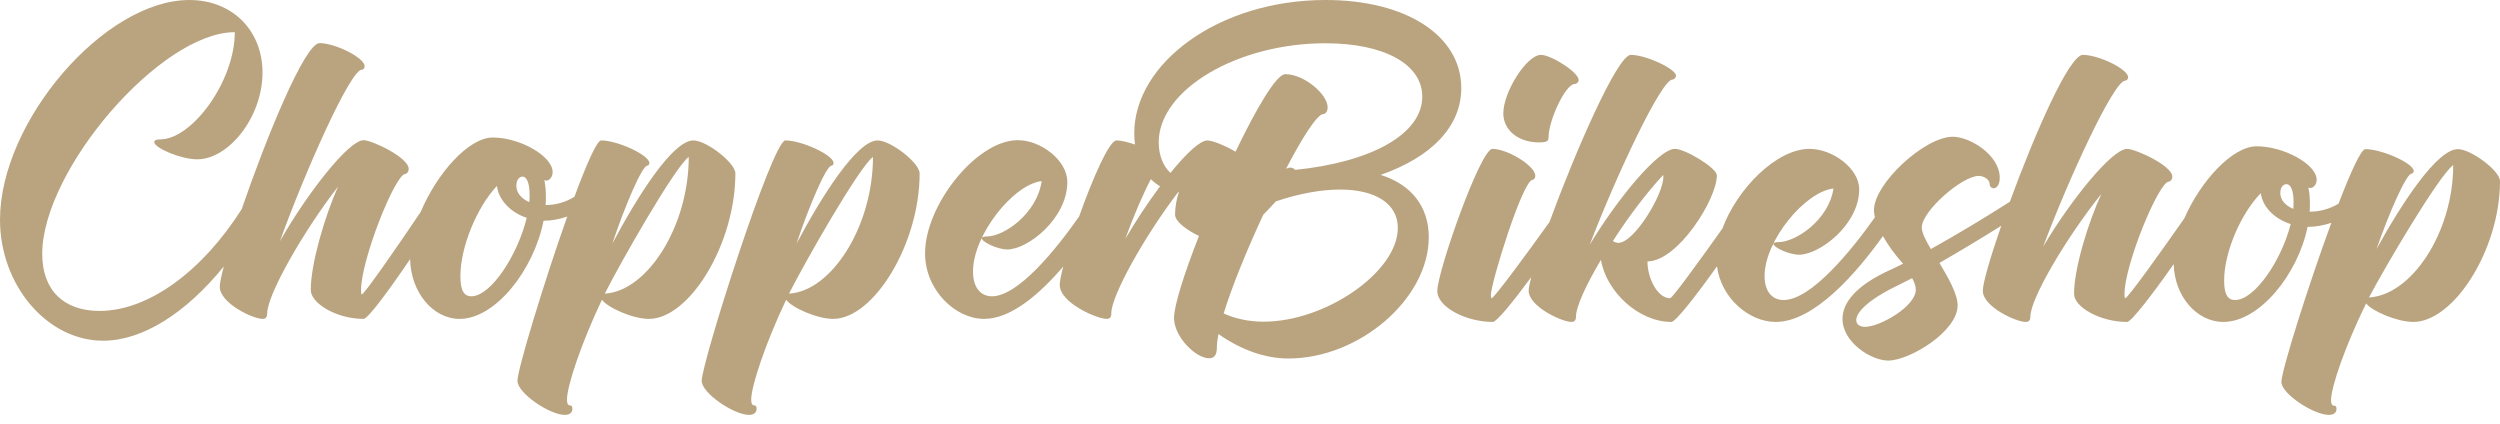
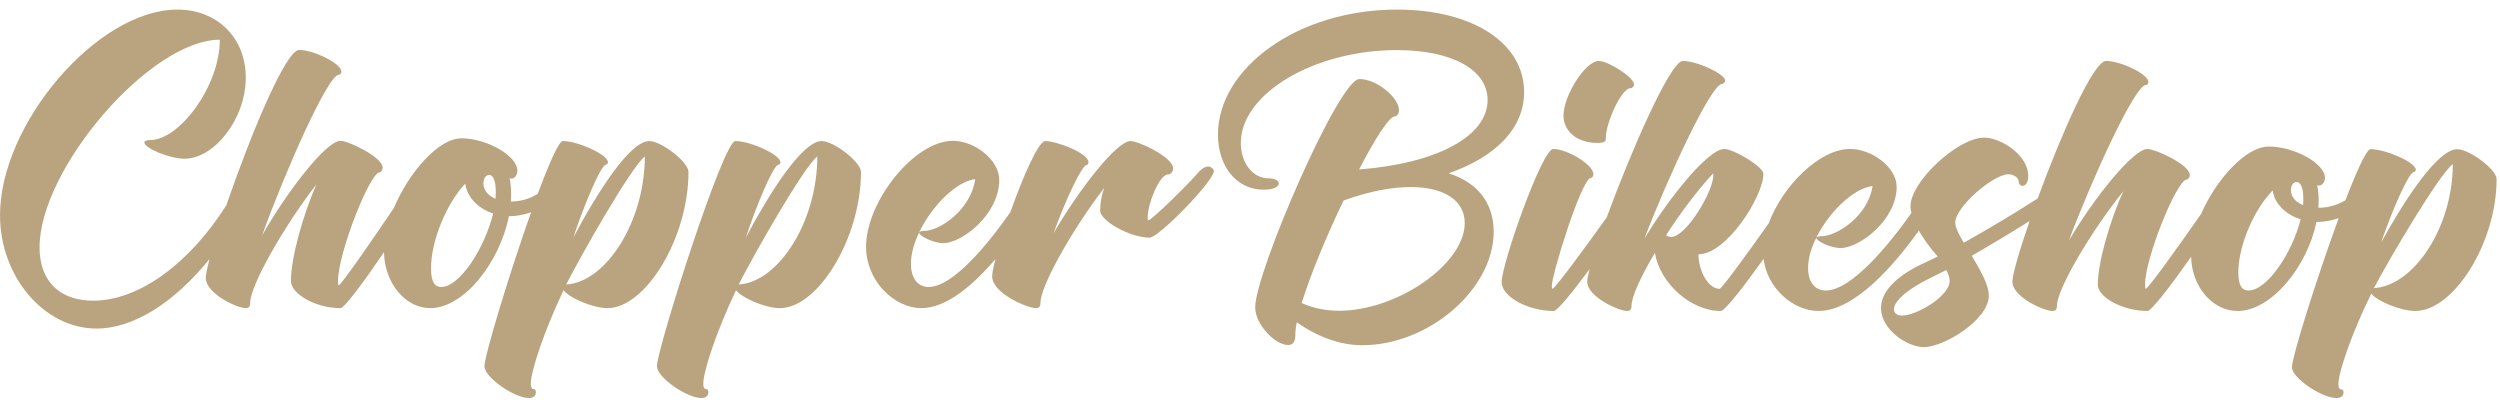
- <svg xmlns="http://www.w3.org/2000/svg" width="130" height="22" fill="none">
-   <path fill-rule="evenodd" clip-rule="evenodd" d="M8.018 7.385c0 .305 1.388.9 2.237.9 1.63 0 3.395-2.186 3.395-4.51C13.65 1.564 12.06 0 9.85 0 5.417 0 0 6.334 0 11.424c0 3.416 2.453 6.293 5.363 6.293 2.065 0 4.313-1.45 6.273-3.858-.132.5-.207.867-.207 1.05 0 .858 1.725 1.674 2.223 1.674.149 0 .243-.07.243-.29 0-.969 1.886-4.274 3.679-6.584-.688 1.549-1.415 4.01-1.415 5.366 0 .705 1.347 1.508 2.749 1.508.22 0 1.31-1.472 2.418-3.108.032 1.723 1.191 3.108 2.573 3.108 1.86 0 3.854-2.531 4.366-5.104.41 0 .831-.08 1.232-.219-1.22 3.44-2.59 7.963-2.59 8.545 0 .636 1.672 1.77 2.467 1.77.229 0 .39-.11.39-.318 0-.124-.04-.18-.134-.18-.095 0-.148-.096-.148-.29 0-.72.754-2.96 1.819-5.2.296.415 1.617.996 2.439.996 2.115 0 4.5-3.9 4.5-7.566 0-.553-1.509-1.715-2.183-1.715-1.078 0-2.91 2.905-4.217 5.367.66-1.978 1.55-4.053 1.819-4.053.054 0 .108-.069.108-.138 0-.415-1.658-1.176-2.507-1.176-.22 0-.762 1.235-1.39 2.93a2.843 2.843 0 01-1.497.431c.013-.138.013-.276.013-.415a4.29 4.29 0 00-.08-.885.249.249 0 00.107.028c.135 0 .324-.166.324-.443 0-.83-1.698-1.798-3.113-1.798-1.257 0-2.904 1.866-3.748 3.87-1.188 1.762-2.933 4.29-3.063 4.29-.026 0-.04-.083-.04-.221 0-1.577 1.779-6.044 2.304-6.044.081 0 .175-.124.175-.263 0-.594-1.913-1.493-2.344-1.493-.782 0-2.951 2.793-4.353 5.255 1.32-3.651 3.666-8.92 4.259-8.92.08 0 .148-.083.148-.18 0-.443-1.537-1.203-2.345-1.203-.762 0-2.765 4.897-4.048 8.632-2.047 3.23-4.849 5.295-7.394 5.295-1.874 0-2.979-1.093-2.979-2.96 0-4.37 6.159-11.535 10.013-11.535 0 2.573-2.237 5.574-3.868 5.574-.242 0-.323.07-.323.138zM25.84 9.667c-1.038 1.107-1.9 3.168-1.9 4.703 0 .843.256 1.037.566 1.037 1.024 0 2.412-2.144 2.883-4.08-.835-.277-1.455-.913-1.55-1.66zm1.684.844c.014-.138.014-.263.014-.387 0-.636-.162-.94-.364-.94-.175 0-.324.18-.324.47 0 .373.256.677.674.857zm3.925 4.758c.795-1.577 3.625-6.556 4.366-7.11 0 3.61-2.156 6.985-4.366 7.11zm9.97-2.6c1.308-2.462 3.14-5.367 4.219-5.367.673 0 2.183 1.162 2.183 1.715 0 3.665-2.386 7.566-4.501 7.566-.822 0-2.143-.581-2.44-.996-1.064 2.24-1.818 4.48-1.818 5.2 0 .194.054.29.148.29s.135.056.135.18c0 .208-.162.318-.391.318-.795 0-2.466-1.134-2.466-1.77 0-.954 3.679-12.503 4.352-12.503.85 0 2.507.761 2.507 1.176 0 .07-.054.138-.108.138-.27 0-1.159 2.075-1.82 4.053zm-.39 2.6c.795-1.577 3.625-6.556 4.366-7.11 0 3.61-2.156 6.985-4.366 7.11zM55.501 9.46c0-1.12-1.375-2.171-2.574-2.171-2.156 0-4.824 3.388-4.824 5.877 0 1.923 1.576 3.417 3.072 3.417 1.389 0 2.875-1.275 4.114-2.723-.115.44-.183.778-.183.952 0 .94 1.94 1.77 2.44 1.77.148 0 .242-.069.242-.29 0-.928 1.733-4.013 3.476-6.3l.036.003a3.798 3.798 0 00-.197 1.166c0 .336.562.787 1.243 1.108-.757 1.932-1.297 3.614-1.297 4.27 0 .952 1.109 2.09 1.825 2.09.243 0 .405-.134.405-.576 0-.187.027-.415.081-.683 1.163.817 2.42 1.272 3.637 1.272 3.69 0 7.299-3.107 7.299-6.307 0-1.621-.933-2.746-2.5-3.241 2.635-.925 4.19-2.505 4.19-4.514C75.985 1.848 73.12 0 68.93 0c-5.556 0-9.949 3.281-9.949 6.937 0 .199.013.392.038.578-.379-.13-.742-.213-.962-.213-.38 0-1.247 2-1.943 3.954-1.26 1.8-3.192 4.151-4.535 4.151-.606 0-.983-.484-.983-1.286 0-1.909 2.102-4.537 3.57-4.703-.242 1.702-1.967 2.877-2.843 2.877-.175 0-.27.042-.27.097 0 .18.796.58 1.335.58 1.051 0 3.113-1.603 3.113-3.512zm4.346-.144c-.387.72-.9 1.912-1.331 3.104a30.22 30.22 0 011.807-2.733 2.342 2.342 0 01-.476-.37zm1.015-.323c.808-.998 1.536-1.69 1.925-1.69.244 0 .9.254 1.461.586 1.078-2.246 2.124-4.032 2.586-4.032 1 0 2.204 1.058 2.204 1.728 0 .227-.135.348-.23.348-.305 0-1.078 1.198-1.936 2.848a.48.48 0 01.227-.068.36.36 0 01.25.12c3.966-.402 6.609-1.86 6.609-3.81 0-1.675-1.96-2.773-5.042-2.773-4.569 0-8.664 2.41-8.664 5.156 0 .656.231 1.23.61 1.587zm4.83 2.17c.225-.228.447-.463.655-.693 1.239-.415 2.372-.613 3.34-.613 1.824 0 3 .723 3 1.995 0 2.29-3.757 4.875-6.974 4.875-.757 0-1.46-.147-2.082-.428.44-1.431 1.225-3.345 2.061-5.135zm19.11-8.31c-.696 0-2.89 5.043-4.23 8.695-1.194 1.666-2.881 3.96-3.008 3.96-.027 0-.04-.08-.04-.147 0-.656 1.662-6.013 2.175-6.013.055 0 .136-.08.136-.2 0-.537-1.46-1.407-2.23-1.407-.622 0-2.866 6.388-2.866 7.393 0 .83 1.487 1.607 2.892 1.607.196 0 1.046-1.045 1.994-2.332-.086.329-.134.574-.134.711 0 .817 1.73 1.62 2.216 1.62.15 0 .244-.066.244-.28 0-.51.527-1.648 1.298-2.947.283 1.674 1.973 3.228 3.663 3.228.221 0 1.28-1.358 2.372-2.892.213 1.656 1.669 2.892 3.055 2.892 1.996 0 4.194-2.534 5.573-4.465.263.468.625.97 1.047 1.438-.216.107-.433.214-.609.295-1.892.843-2.54 1.767-2.54 2.571 0 1.219 1.486 2.17 2.378 2.17 1.109 0 3.609-1.514 3.609-2.867 0-.589-.473-1.42-.946-2.21a99.05 99.05 0 003.213-1.932c-.57 1.646-.958 2.977-.958 3.38 0 .83 1.73 1.62 2.23 1.62.149 0 .244-.067.244-.282 0-.937 1.892-4.138 3.69-6.374-.69 1.5-1.42 3.883-1.42 5.196 0 .683 1.352 1.46 2.758 1.46.22 0 1.314-1.425 2.425-3.01.033 1.669 1.195 3.01 2.582 3.01 1.865 0 3.865-2.451 4.379-4.942.411 0 .834-.078 1.235-.212-1.224 3.331-2.597 7.71-2.597 8.274 0 .616 1.676 1.714 2.474 1.714.23 0 .392-.107.392-.308 0-.12-.041-.174-.135-.174-.095 0-.149-.093-.149-.281 0-.696.757-2.866 1.825-5.036.297.402 1.622.965 2.446.965 2.123 0 4.515-3.777 4.515-7.326 0-.536-1.514-1.66-2.19-1.66-1.081 0-2.919 2.812-4.231 5.196.663-1.916 1.555-3.924 1.825-3.924.054 0 .108-.067.108-.134 0-.402-1.662-1.139-2.514-1.139-.221 0-.764 1.196-1.395 2.838a2.93 2.93 0 01-1.501.417c.014-.134.014-.268.014-.402 0-.321-.027-.616-.081-.857a.254.254 0 00.108.027c.135 0 .324-.161.324-.429 0-.804-1.703-1.741-3.122-1.741-1.261 0-2.913 1.807-3.759 3.746-1.192 1.708-2.943 4.155-3.073 4.155-.027 0-.04-.08-.04-.214 0-1.527 1.784-5.852 2.311-5.852.081 0 .176-.12.176-.255 0-.576-1.92-1.446-2.352-1.446-.784 0-2.96 2.705-4.366 5.089 1.324-3.536 3.676-8.638 4.271-8.638.081 0 .149-.08.149-.174 0-.429-1.541-1.165-2.352-1.165-.715 0-2.517 4.143-3.799 7.638a81.365 81.365 0 01-4.106 2.46c-.27-.456-.473-.857-.473-1.125 0-.844 2.095-2.679 2.96-2.679.271 0 .568.188.568.415 0 .134.095.228.203.228.148 0 .324-.147.324-.55 0-1.164-1.527-2.129-2.446-2.129-1.46 0-4.096 2.438-4.096 3.817 0 .111.018.236.051.371-1.25 1.769-3.33 4.303-4.751 4.303-.609 0-.987-.468-.987-1.245 0-1.848 2.109-4.393 3.582-4.554-.243 1.648-1.974 2.786-2.852 2.786-.176 0-.27.04-.27.094 0 .174.797.562 1.338.562 1.054 0 3.122-1.553 3.122-3.401 0-1.085-1.379-2.103-2.582-2.103-1.721 0-3.768 2.079-4.531 4.143-1.158 1.632-2.604 3.624-2.721 3.624-.649 0-1.176-1.03-1.176-1.915 1.568 0 3.609-3.227 3.609-4.473 0-.388-1.65-1.38-2.176-1.38-.865 0-3.014 2.626-4.434 4.983 1.352-3.536 3.717-8.585 4.299-8.585.08 0 .189-.107.189-.2 0-.349-1.555-1.085-2.352-1.085zm-4.278 4.285c0 .16-.027.268-.487.268-1.095 0-1.865-.643-1.865-1.513 0-1.112 1.216-3.04 1.96-3.04.514 0 1.96.897 1.96 1.312 0 .094-.095.201-.203.201-.486 0-1.365 1.902-1.365 2.772zm3.346 5.397c.798-1.245 1.757-2.517 2.609-3.428.014 0 .014.04.014.107 0 .897-1.514 3.415-2.339 3.415a.55.55 0 01-.284-.094zm13.115 4.46c-.27 0-.46-.12-.46-.348 0-.375.541-1.031 2.19-1.821.217-.108.46-.228.717-.362.122.228.19.428.19.603 0 .857-1.853 1.928-2.637 1.928zm18.67-2.397c0-1.487.865-3.482 1.906-4.554.095.724.716 1.34 1.554 1.607-.473 1.876-1.865 3.951-2.892 3.951-.311 0-.568-.187-.568-1.004zm3.609-4.112c0 .121 0 .241-.013.375-.419-.174-.676-.468-.676-.83 0-.281.148-.455.324-.455.203 0 .365.294.365.91zm3.924 4.982c.797-1.526 3.636-6.348 4.379-6.883 0 3.495-2.163 6.763-4.379 6.883z" fill="#BAA480" />
+ <svg xmlns="http://www.w3.org/2000/svg" width="184" height="30" fill="none">
+   <path fill-rule="evenodd" clip-rule="evenodd" d="M10.625 10.492c0 .403 1.839 1.19 2.964 1.19 2.16 0 4.5-2.895 4.5-5.974 0-2.932-2.107-5.003-5.036-5.003C7.178.705 0 9.1 0 15.843c0 4.527 3.25 8.339 7.107 8.339 2.736 0 5.715-1.921 8.312-5.112-.175.662-.274 1.15-.274 1.392 0 1.136 2.285 2.217 2.946 2.217.197 0 .322-.092.322-.385 0-1.283 2.5-5.663 4.874-8.724-.91 2.053-1.875 5.315-1.875 7.111 0 .935 1.786 1.998 3.643 1.998.29 0 1.736-1.95 3.205-4.117.042 2.282 1.578 4.117 3.41 4.117 2.463 0 5.106-3.354 5.785-6.763.543 0 1.101-.106 1.632-.29-1.618 4.559-3.431 10.552-3.431 11.323 0 .843 2.214 2.346 3.268 2.346.303 0 .517-.147.517-.422 0-.164-.053-.238-.178-.238s-.196-.128-.196-.385c0-.953 1-3.922 2.41-6.89.393.55 2.143 1.319 3.232 1.319 2.804 0 5.964-5.168 5.964-10.025 0-.733-2-2.272-2.892-2.272-1.429 0-3.858 3.848-5.59 7.11.875-2.62 2.054-5.37 2.411-5.37.072 0 .143-.09.143-.182 0-.55-2.196-1.558-3.321-1.558-.292 0-1.01 1.636-1.844 3.883a3.77 3.77 0 01-1.982.57c.017-.183.017-.366.017-.55 0-.44-.035-.843-.107-1.173a.33.33 0 00.143.037c.179 0 .429-.22.429-.586 0-1.1-2.25-2.383-4.125-2.383-1.666 0-3.848 2.472-4.966 5.127-1.574 2.336-3.888 5.686-4.059 5.686-.036 0-.053-.11-.053-.293 0-2.09 2.357-8.01 3.053-8.01.107 0 .232-.164.232-.347 0-.788-2.535-1.98-3.107-1.98-1.036 0-3.91 3.702-5.767 6.965 1.75-4.839 4.856-11.821 5.642-11.821.107 0 .197-.11.197-.239 0-.586-2.036-1.594-3.107-1.594-1.01 0-3.664 6.49-5.364 11.44-2.713 4.278-6.425 7.015-9.8 7.015-2.481 0-3.945-1.448-3.945-3.922 0-5.791 8.16-15.284 13.267-15.284 0 3.408-2.964 7.385-5.125 7.385-.321 0-.428.092-.428.184zm23.616 3.024c-1.375 1.466-2.518 4.196-2.518 6.23 0 1.119.34 1.375.75 1.375 1.357 0 3.196-2.84 3.821-5.406-1.107-.367-1.928-1.21-2.053-2.2zm2.232 1.117c.017-.183.017-.348.017-.513 0-.843-.214-1.246-.482-1.246-.232 0-.428.238-.428.623 0 .495.34.898.893 1.136zm5.2 6.305c1.054-2.09 4.804-8.687 5.786-9.42 0 4.783-2.857 9.255-5.785 9.42zm13.213-3.445c1.732-3.263 4.16-7.111 5.59-7.111.892 0 2.892 1.54 2.892 2.272 0 4.857-3.16 10.025-5.964 10.025-1.09 0-2.84-.77-3.232-1.32-1.41 2.97-2.41 5.938-2.41 6.891 0 .257.07.385.196.385.125 0 .178.074.178.238 0 .275-.214.422-.518.422-1.053 0-3.267-1.503-3.267-2.346 0-1.264 4.875-16.567 5.767-16.567 1.125 0 3.322 1.008 3.322 1.558 0 .091-.072.183-.143.183-.357 0-1.536 2.749-2.41 5.37zm-.518 3.445c1.054-2.09 4.804-8.687 5.786-9.42 0 4.783-2.857 9.255-5.786 9.42zm19.177-7.697c0-1.485-1.821-2.878-3.41-2.878-2.858 0-6.393 4.49-6.393 7.79 0 2.547 2.09 4.526 4.071 4.526 1.84 0 3.81-1.689 5.452-3.607-.153.582-.243 1.03-.243 1.261 0 1.246 2.572 2.346 3.233 2.346.196 0 .321-.092.321-.385 0-1.246 2.357-5.425 4.696-8.467a5.076 5.076 0 00-.303 1.668c0 .77 2.232 1.998 3.642 1.998.679 0 4.768-4.216 4.732-4.912-.017-.128-.214-.33-.428-.33-.268 0-.572.257-.786.513-.482.605-3.357 3.446-3.607 3.446-.036 0-.053-.055-.053-.202 0-1.045.875-3.17 1.5-3.17.196 0 .375-.22.375-.44 0-.825-2.536-2.016-3.143-2.016-1.018 0-3.786 3.573-5.66 6.78.91-2.51 2.088-5.02 2.446-5.02.053 0 .125-.093.125-.202 0-.679-2.358-1.558-3.179-1.558-.505 0-1.653 2.65-2.575 5.239-1.67 2.386-4.23 5.5-6.01 5.5-.803 0-1.303-.641-1.303-1.704 0-2.53 2.786-6.011 4.732-6.231-.321 2.254-2.607 3.812-3.767 3.812-.233 0-.358.055-.358.128 0 .238 1.054.77 1.768.77 1.393 0 4.125-2.126 4.125-4.655zm29.422-5.136c0 .302-.179.462-.304.462-.412 0-1.469 1.65-2.633 3.904 5.642-.426 9.457-2.413 9.457-5.11 0-2.22-2.597-3.674-6.681-3.674-6.054 0-11.481 3.194-11.481 6.832 0 1.455.86 2.609 2.06 2.609.465 0 .734.177.734.372 0 .231-.358.462-1.11.462-2.024 0-3.368-1.74-3.368-4.064 0-4.845 5.822-9.193 13.183-9.193 5.553 0 9.35 2.45 9.35 6.07 0 2.661-2.06 4.756-5.553 5.98 2.078.657 3.314 2.147 3.314 4.295 0 4.241-4.782 8.358-9.672 8.358-1.612 0-3.278-.603-4.818-1.686a4.693 4.693 0 00-.108.906c0 .585-.215.763-.537.763-.95 0-2.418-1.509-2.418-2.769 0-2.555 6.161-16.806 7.666-16.806 1.325 0 2.919 1.402 2.919 2.29zm.86 5.662c-1.415 0-3.098.32-4.943.994-1.236 2.573-2.436 5.448-3.081 7.542.824.372 1.755.568 2.758.568 4.263 0 9.243-3.425 9.243-6.46 0-1.686-1.559-2.644-3.977-2.644zm20.031-9.282c-.923 0-3.831 6.683-5.607 11.523-1.581 2.207-3.817 5.248-3.985 5.248-.036 0-.054-.107-.054-.195 0-.87 2.203-7.969 2.884-7.969.071 0 .179-.106.179-.266 0-.71-1.935-1.863-2.956-1.863-.824 0-3.797 8.465-3.797 9.796 0 1.1 1.97 2.13 3.833 2.13.26 0 1.386-1.385 2.642-3.09-.115.435-.178.76-.178.942 0 1.083 2.293 2.148 2.938 2.148.197 0 .322-.09.322-.373 0-.675.699-2.183 1.72-3.904.376 2.218 2.615 4.277 4.854 4.277.293 0 1.696-1.8 3.143-3.833.282 2.196 2.211 3.832 4.049 3.832 2.645 0 5.556-3.358 7.384-5.916.35.62.829 1.285 1.388 1.906-.287.142-.574.284-.806.39-2.508 1.118-3.368 2.343-3.368 3.407 0 1.615 1.971 2.875 3.153 2.875 1.468 0 4.782-2.005 4.782-3.797 0-.781-.627-1.881-1.254-2.928a132.759 132.759 0 004.258-2.562c-.756 2.18-1.27 3.945-1.27 4.478 0 1.1 2.293 2.148 2.955 2.148.197 0 .323-.09.323-.373 0-1.242 2.507-5.484 4.89-8.448-.914 1.988-1.881 5.147-1.881 6.886 0 .905 1.791 1.934 3.654 1.934.291 0 1.741-1.888 3.214-3.987.043 2.21 1.584 3.988 3.42 3.988 2.472 0 5.123-3.248 5.804-6.55.545 0 1.105-.102 1.637-.28-1.623 4.414-3.442 10.218-3.442 10.964 0 .817 2.221 2.272 3.278 2.272.305 0 .52-.142.52-.408 0-.16-.054-.23-.179-.23-.126 0-.198-.125-.198-.373 0-.923 1.004-3.798 2.419-6.673.394.532 2.149 1.277 3.241 1.277 2.813 0 5.983-5.004 5.983-9.707 0-.71-2.006-2.2-2.902-2.2-1.433 0-3.869 3.726-5.606 6.885.878-2.538 2.06-5.2 2.418-5.2.072 0 .143-.088.143-.177 0-.533-2.203-1.509-3.331-1.509-.293 0-1.013 1.585-1.849 3.76a3.886 3.886 0 01-1.989.553c.018-.178.018-.355.018-.532a5.3 5.3 0 00-.108-1.136c.036.017.09.035.144.035.179 0 .43-.213.43-.568 0-1.065-2.257-2.307-4.138-2.307-1.671 0-3.86 2.394-4.981 4.964-1.579 2.263-3.9 5.507-4.071 5.507-.036 0-.054-.107-.054-.284 0-2.023 2.364-7.756 3.063-7.756.107 0 .232-.16.232-.337 0-.763-2.543-1.916-3.116-1.916-1.039 0-3.923 3.585-5.785 6.743 1.755-4.685 4.871-11.446 5.66-11.446.107 0 .197-.107.197-.23 0-.569-2.042-1.545-3.117-1.545-.947 0-3.335 5.49-5.035 10.122a106.88 106.88 0 01-5.44 3.26c-.358-.604-.627-1.137-.627-1.492 0-1.118 2.777-3.549 3.923-3.549.358 0 .752.248.752.55 0 .178.125.302.269.302.197 0 .43-.195.43-.728 0-1.544-2.024-2.821-3.242-2.821-1.935 0-5.427 3.23-5.427 5.057 0 .147.023.312.068.492-1.658 2.344-4.413 5.702-6.297 5.702-.806 0-1.307-.621-1.307-1.65 0-2.45 2.794-5.821 4.746-6.034-.322 2.183-2.615 3.691-3.779 3.691-.233 0-.358.053-.358.124 0 .23 1.056.746 1.773.746 1.397 0 4.137-2.06 4.137-4.508 0-1.438-1.827-2.786-3.421-2.786-2.281 0-4.993 2.754-6.005 5.49-1.533 2.163-3.449 4.803-3.605 4.803-.86 0-1.558-1.367-1.558-2.538 2.077 0 4.782-4.277 4.782-5.927 0-.515-2.185-1.828-2.884-1.828-1.146 0-3.994 3.478-5.875 6.601 1.791-4.685 4.926-11.375 5.696-11.375.108 0 .251-.142.251-.266 0-.462-2.06-1.438-3.117-1.438zm-5.67 5.68c0 .212-.036.354-.645.354-1.45 0-2.471-.852-2.471-2.005 0-1.473 1.612-4.029 2.597-4.029.68 0 2.597 1.19 2.597 1.74 0 .124-.125.266-.269.266-.645 0-1.809 2.52-1.809 3.673zm4.434 7.151c1.057-1.65 2.329-3.336 3.457-4.543.018 0 .018.053.018.142 0 1.189-2.006 4.525-3.098 4.525a.732.732 0 01-.377-.124zm17.38 5.91c-.359 0-.609-.16-.609-.462 0-.497.716-1.366 2.901-2.413.287-.142.609-.302.95-.48.161.302.25.568.25.8 0 1.135-2.454 2.555-3.492 2.555zm24.739-3.177c0-1.97 1.146-4.614 2.526-6.034.125.958.949 1.775 2.059 2.13-.626 2.484-2.471 5.235-3.833 5.235-.412 0-.752-.248-.752-1.331zm4.782-5.448c0 .16 0 .32-.017.497-.556-.231-.896-.622-.896-1.1 0-.373.197-.604.43-.604.269 0 .483.39.483 1.207zm5.2 6.601c1.056-2.023 4.818-8.411 5.803-9.121 0 4.632-2.866 8.962-5.803 9.122z" fill="#BAA480" />
</svg>
